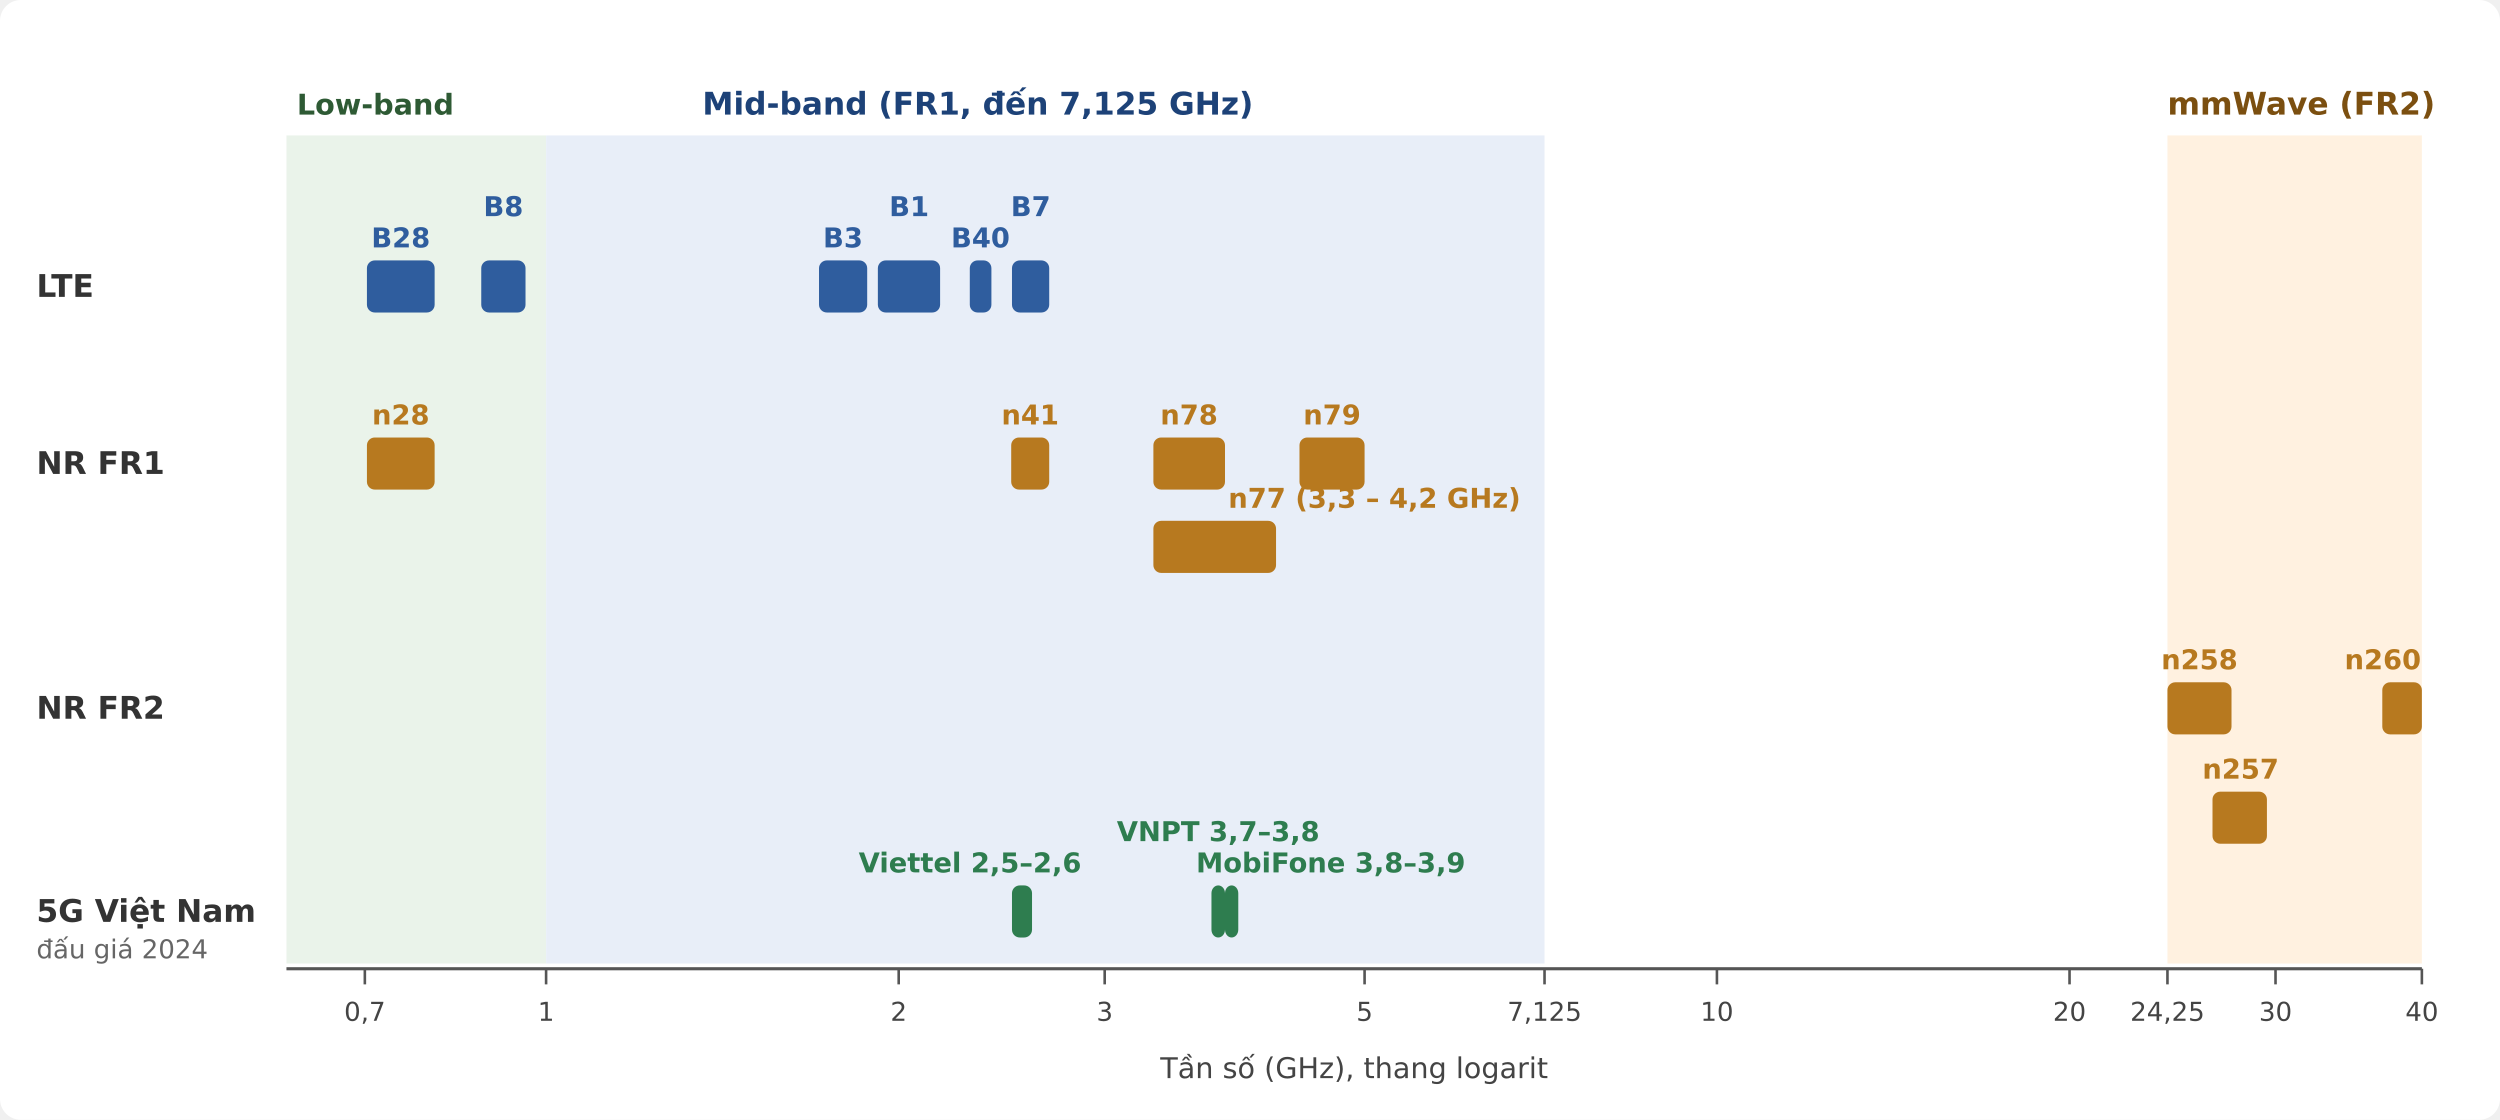
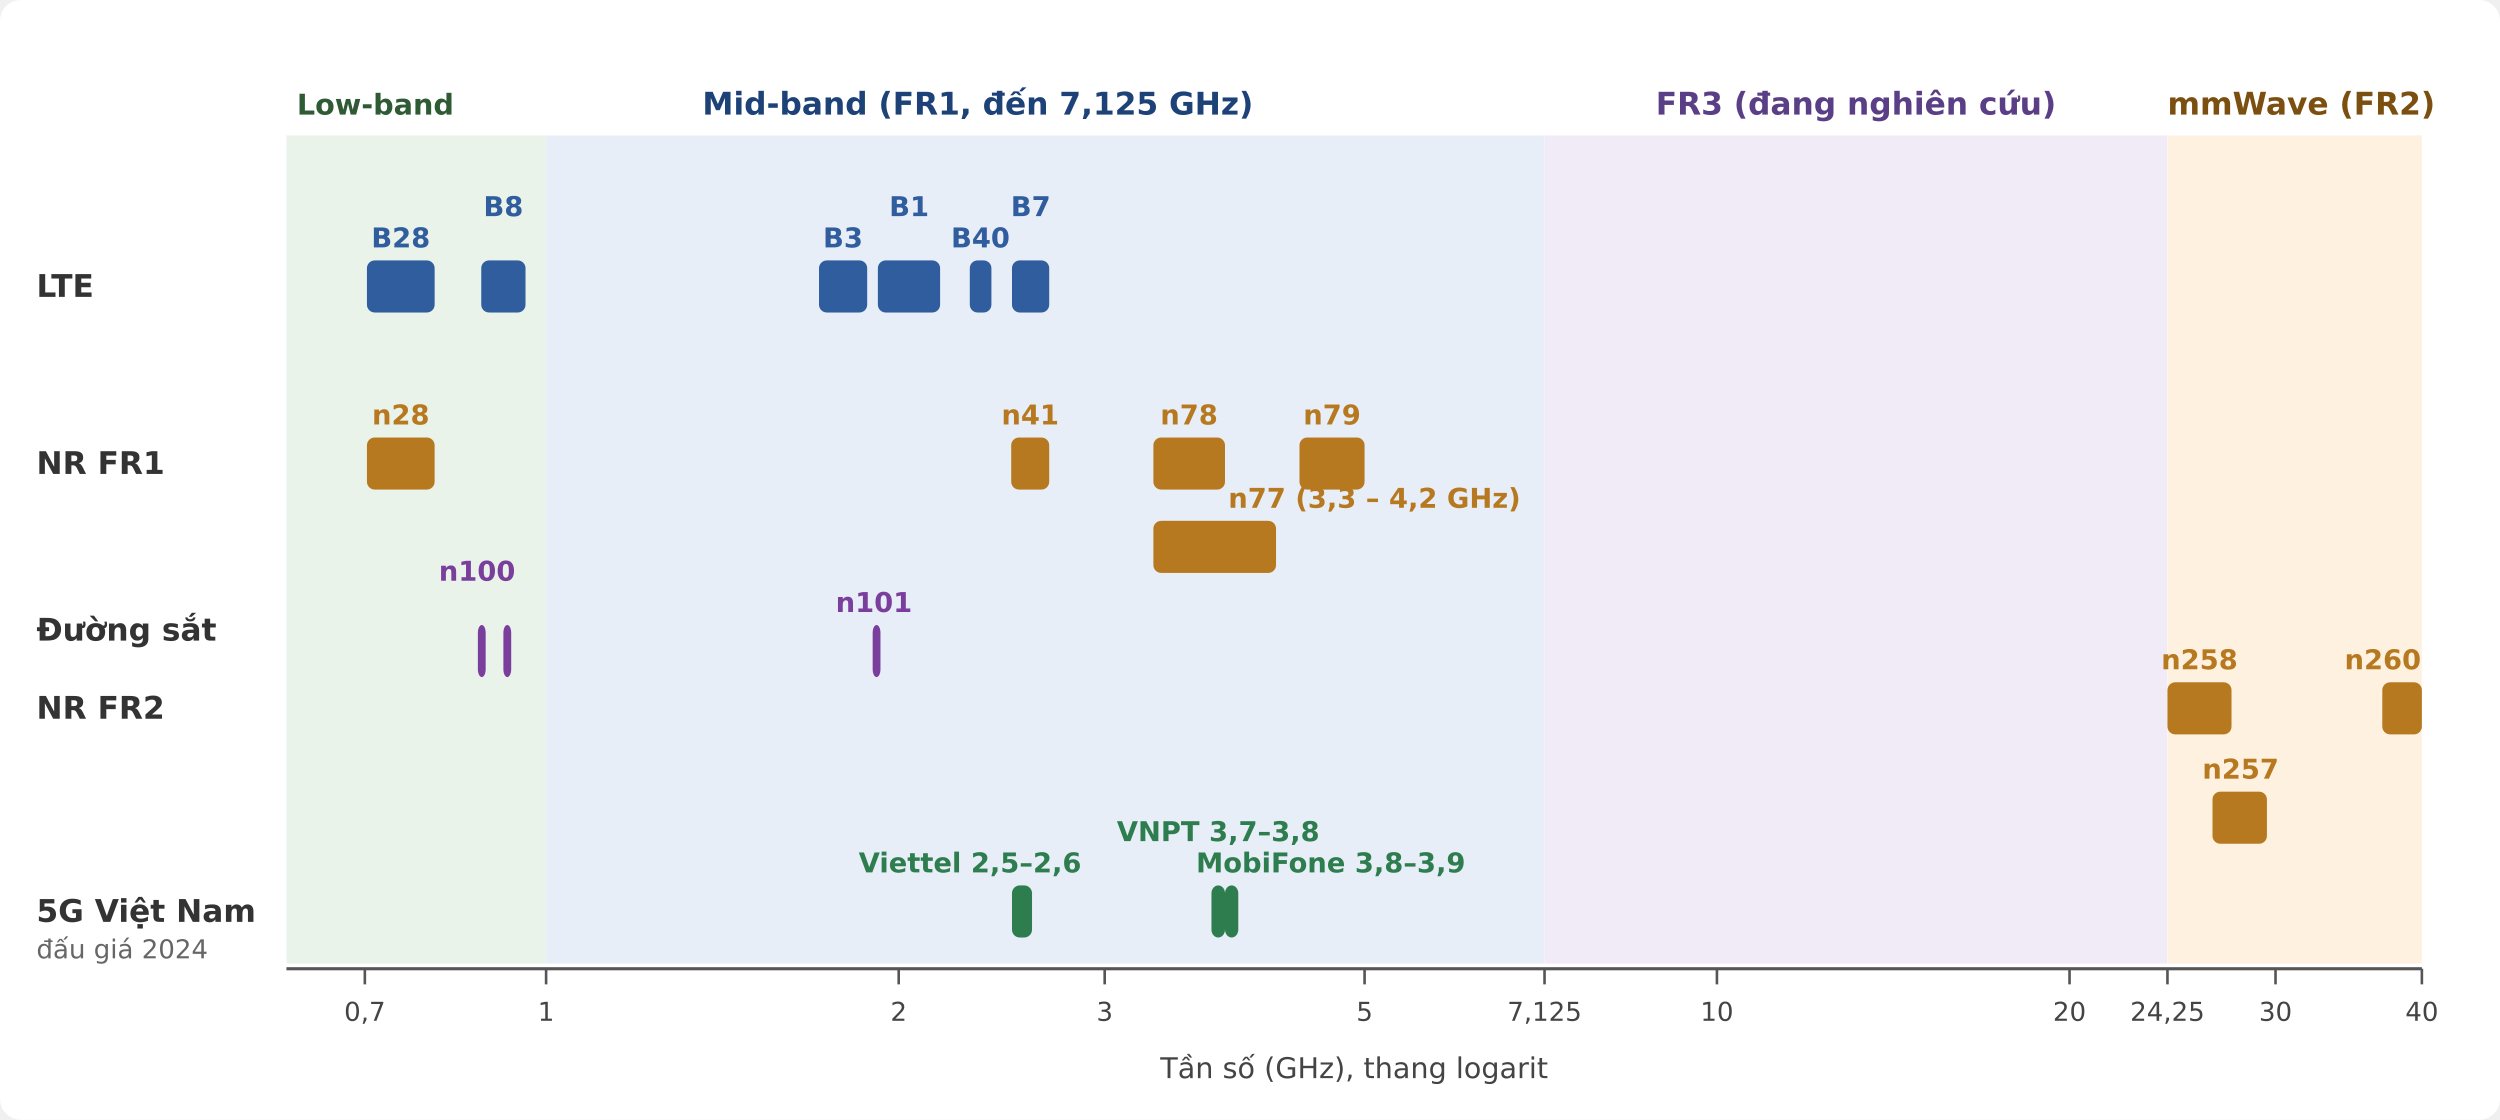
<svg xmlns="http://www.w3.org/2000/svg" role="img" viewBox="0 0 960 430" font-family="DejaVu Sans, sans-serif">
  <rect x="0" y="0" width="960" height="430" rx="8" fill="#ffffff" />
  <rect x="110.0" y="52" width="99.7" height="318" fill="#eaf3ea" />
  <rect x="209.7" y="52" width="383.4" height="318" fill="#e8eef8" />
+   <rect x="593.1" y="52" width="239.1" height="318" fill="#f1ebf8" />
  <rect x="832.3" y="52" width="97.7" height="318" fill="#fff1e0" />
  <text x="114.0" y="44" font-size="11" font-weight="700" fill="#2e5a34">Low-band</text>
  <text x="269.7" y="44" font-size="12" font-weight="700" fill="#1d4278">Mid-band (FR1, đến 7,125 GHz)</text>
+   <text x="712.7" y="44" font-size="12" font-weight="700" text-anchor="middle" fill="#5b3f86">FR3 (đang nghiên cứu)</text>
  <text x="832.3" y="44" font-size="12" font-weight="700" fill="#7b4f10">mmWave (FR2)</text>
  <text x="14" y="114" font-size="12" font-weight="700" fill="#333">LTE</text>
  <rect x="140.9" y="100" width="26.0" height="20" rx="3" fill="#2f5d9e" />
  <text x="153.9" y="95" font-size="10.5" font-weight="700" text-anchor="middle" fill="#2f5d9e">B28</text>
  <rect x="184.8" y="100" width="17.0" height="20" rx="3" fill="#2f5d9e" />
  <text x="193.3" y="83" font-size="10.5" font-weight="700" text-anchor="middle" fill="#2f5d9e">B8</text>
  <rect x="314.5" y="100" width="18.5" height="20" rx="3" fill="#2f5d9e" />
  <text x="323.7" y="95" font-size="10.5" font-weight="700" text-anchor="middle" fill="#2f5d9e">B3</text>
  <rect x="337.1" y="100" width="23.9" height="20" rx="3" fill="#2f5d9e" />
  <text x="349.1" y="83" font-size="10.5" font-weight="700" text-anchor="middle" fill="#2f5d9e">B1</text>
  <rect x="372.4" y="100" width="8.3" height="20" rx="3" fill="#2f5d9e" />
  <text x="376.5" y="95" font-size="10.5" font-weight="700" text-anchor="middle" fill="#2f5d9e">B40</text>
  <rect x="388.6" y="100" width="14.3" height="20" rx="3" fill="#2f5d9e" />
  <text x="395.8" y="83" font-size="10.5" font-weight="700" text-anchor="middle" fill="#2f5d9e">B7</text>
  <text x="14" y="182" font-size="12" font-weight="700" fill="#333">NR FR1</text>
  <rect x="140.9" y="168" width="26.0" height="20" rx="3" fill="#b7791f" />
  <text x="153.9" y="163" font-size="10.5" font-weight="700" text-anchor="middle" fill="#b7791f">n28</text>
  <rect x="388.3" y="168" width="14.6" height="20" rx="3" fill="#b7791f" />
  <text x="395.6" y="163" font-size="10.5" font-weight="700" text-anchor="middle" fill="#b7791f">n41</text>
  <rect x="442.9" y="168" width="27.5" height="20" rx="3" fill="#b7791f" />
  <text x="456.6" y="163" font-size="10.5" font-weight="700" text-anchor="middle" fill="#b7791f">n78</text>
  <rect x="499.0" y="168" width="25.0" height="20" rx="3" fill="#b7791f" />
  <text x="511.5" y="163" font-size="10.5" font-weight="700" text-anchor="middle" fill="#b7791f">n79</text>
  <rect x="442.9" y="200" width="47.1" height="20" rx="3" fill="#b7791f" />
  <text x="527.8" y="195" font-size="10.5" font-weight="700" text-anchor="middle" fill="#b7791f">n77 (3,3 – 4,2 GHz)</text>
+   <text x="14" y="246" font-size="12" font-weight="700" fill="#333">Đường sắt</text>
+   <rect x="183.5" y="240" width="3.0" height="20" rx="3" fill="#7a3e9d" />
+   <text x="183.2" y="223" font-size="10.5" font-weight="700" text-anchor="middle" fill="#7a3e9d">n100</text>
+   <rect x="193.3" y="240" width="3.0" height="20" rx="3" fill="#7a3e9d" />
+   <text x="193.9" y="235" font-size="10.5" font-weight="700" text-anchor="middle" fill="#7a3e9d" />
+   <rect x="335.1" y="240" width="3.0" height="20" rx="3" fill="#7a3e9d" />
+   <text x="335.6" y="235" font-size="10.5" font-weight="700" text-anchor="middle" fill="#7a3e9d">n101</text>
  <text x="14" y="276" font-size="12" font-weight="700" fill="#333">NR FR2</text>
  <rect x="832.3" y="262" width="24.6" height="20" rx="3" fill="#b7791f" />
  <text x="844.6" y="257" font-size="10.5" font-weight="700" text-anchor="middle" fill="#b7791f">n258</text>
  <rect x="914.8" y="262" width="15.2" height="20" rx="3" fill="#b7791f" />
  <text x="915.0" y="257" font-size="10.5" font-weight="700" text-anchor="middle" fill="#b7791f">n260</text>
  <rect x="849.6" y="304" width="20.9" height="20" rx="3" fill="#b7791f" />
  <text x="860.4" y="299" font-size="10.5" font-weight="700" text-anchor="middle" fill="#b7791f">n257</text>
  <text x="14" y="354" font-size="12" font-weight="700" fill="#333">5G Việt Nam</text>
  <text x="14" y="368" font-size="10" fill="#666">đấu giá 2024</text>
  <rect x="388.6" y="340" width="7.7" height="20" rx="3" fill="#2e7d4f" />
  <text x="372.5" y="335" font-size="10.5" font-weight="700" text-anchor="middle" fill="#2e7d4f">Viettel 2,5–2,6</text>
  <rect x="465.2" y="340" width="5.2" height="20" rx="3" fill="#2e7d4f" />
  <text x="467.8" y="323" font-size="10.5" font-weight="700" text-anchor="middle" fill="#2e7d4f">VNPT 3,7–3,8</text>
  <rect x="470.4" y="340" width="5.1" height="20" rx="3" fill="#2e7d4f" />
  <text x="511.0" y="335" font-size="10.5" font-weight="700" text-anchor="middle" fill="#2e7d4f">MobiFone 3,8–3,9</text>
  <line x1="110" y1="372" x2="930" y2="372" stroke="#555" stroke-width="1.2" />
  <line x1="140.1" y1="372" x2="140.1" y2="378" stroke="#555" />
  <text x="140.1" y="392" font-size="10" text-anchor="middle" fill="#444">0,7</text>
  <line x1="209.7" y1="372" x2="209.7" y2="378" stroke="#555" />
  <text x="209.7" y="392" font-size="10" text-anchor="middle" fill="#444">1</text>
  <line x1="345.1" y1="372" x2="345.1" y2="378" stroke="#555" />
  <text x="345.1" y="392" font-size="10" text-anchor="middle" fill="#444">2</text>
  <line x1="424.2" y1="372" x2="424.2" y2="378" stroke="#555" />
  <text x="424.2" y="392" font-size="10" text-anchor="middle" fill="#444">3</text>
  <line x1="524.0" y1="372" x2="524.0" y2="378" stroke="#555" />
  <text x="524.0" y="392" font-size="10" text-anchor="middle" fill="#444">5</text>
  <line x1="593.1" y1="372" x2="593.1" y2="378" stroke="#555" />
  <text x="593.1" y="392" font-size="10" text-anchor="middle" fill="#444">7,125</text>
  <line x1="659.3" y1="372" x2="659.3" y2="378" stroke="#555" />
  <text x="659.3" y="392" font-size="10" text-anchor="middle" fill="#444">10</text>
  <line x1="794.7" y1="372" x2="794.7" y2="378" stroke="#555" />
  <text x="794.7" y="392" font-size="10" text-anchor="middle" fill="#444">20</text>
  <line x1="832.3" y1="372" x2="832.3" y2="378" stroke="#555" />
  <text x="832.3" y="392" font-size="10" text-anchor="middle" fill="#444">24,25</text>
  <line x1="873.8" y1="372" x2="873.8" y2="378" stroke="#555" />
  <text x="873.8" y="392" font-size="10" text-anchor="middle" fill="#444">30</text>
  <line x1="930.0" y1="372" x2="930.0" y2="378" stroke="#555" />
  <text x="930.0" y="392" font-size="10" text-anchor="middle" fill="#444">40</text>
  <text x="520.0" y="414" font-size="11" text-anchor="middle" fill="#444">Tần số (GHz), thang logarit</text>
</svg>
